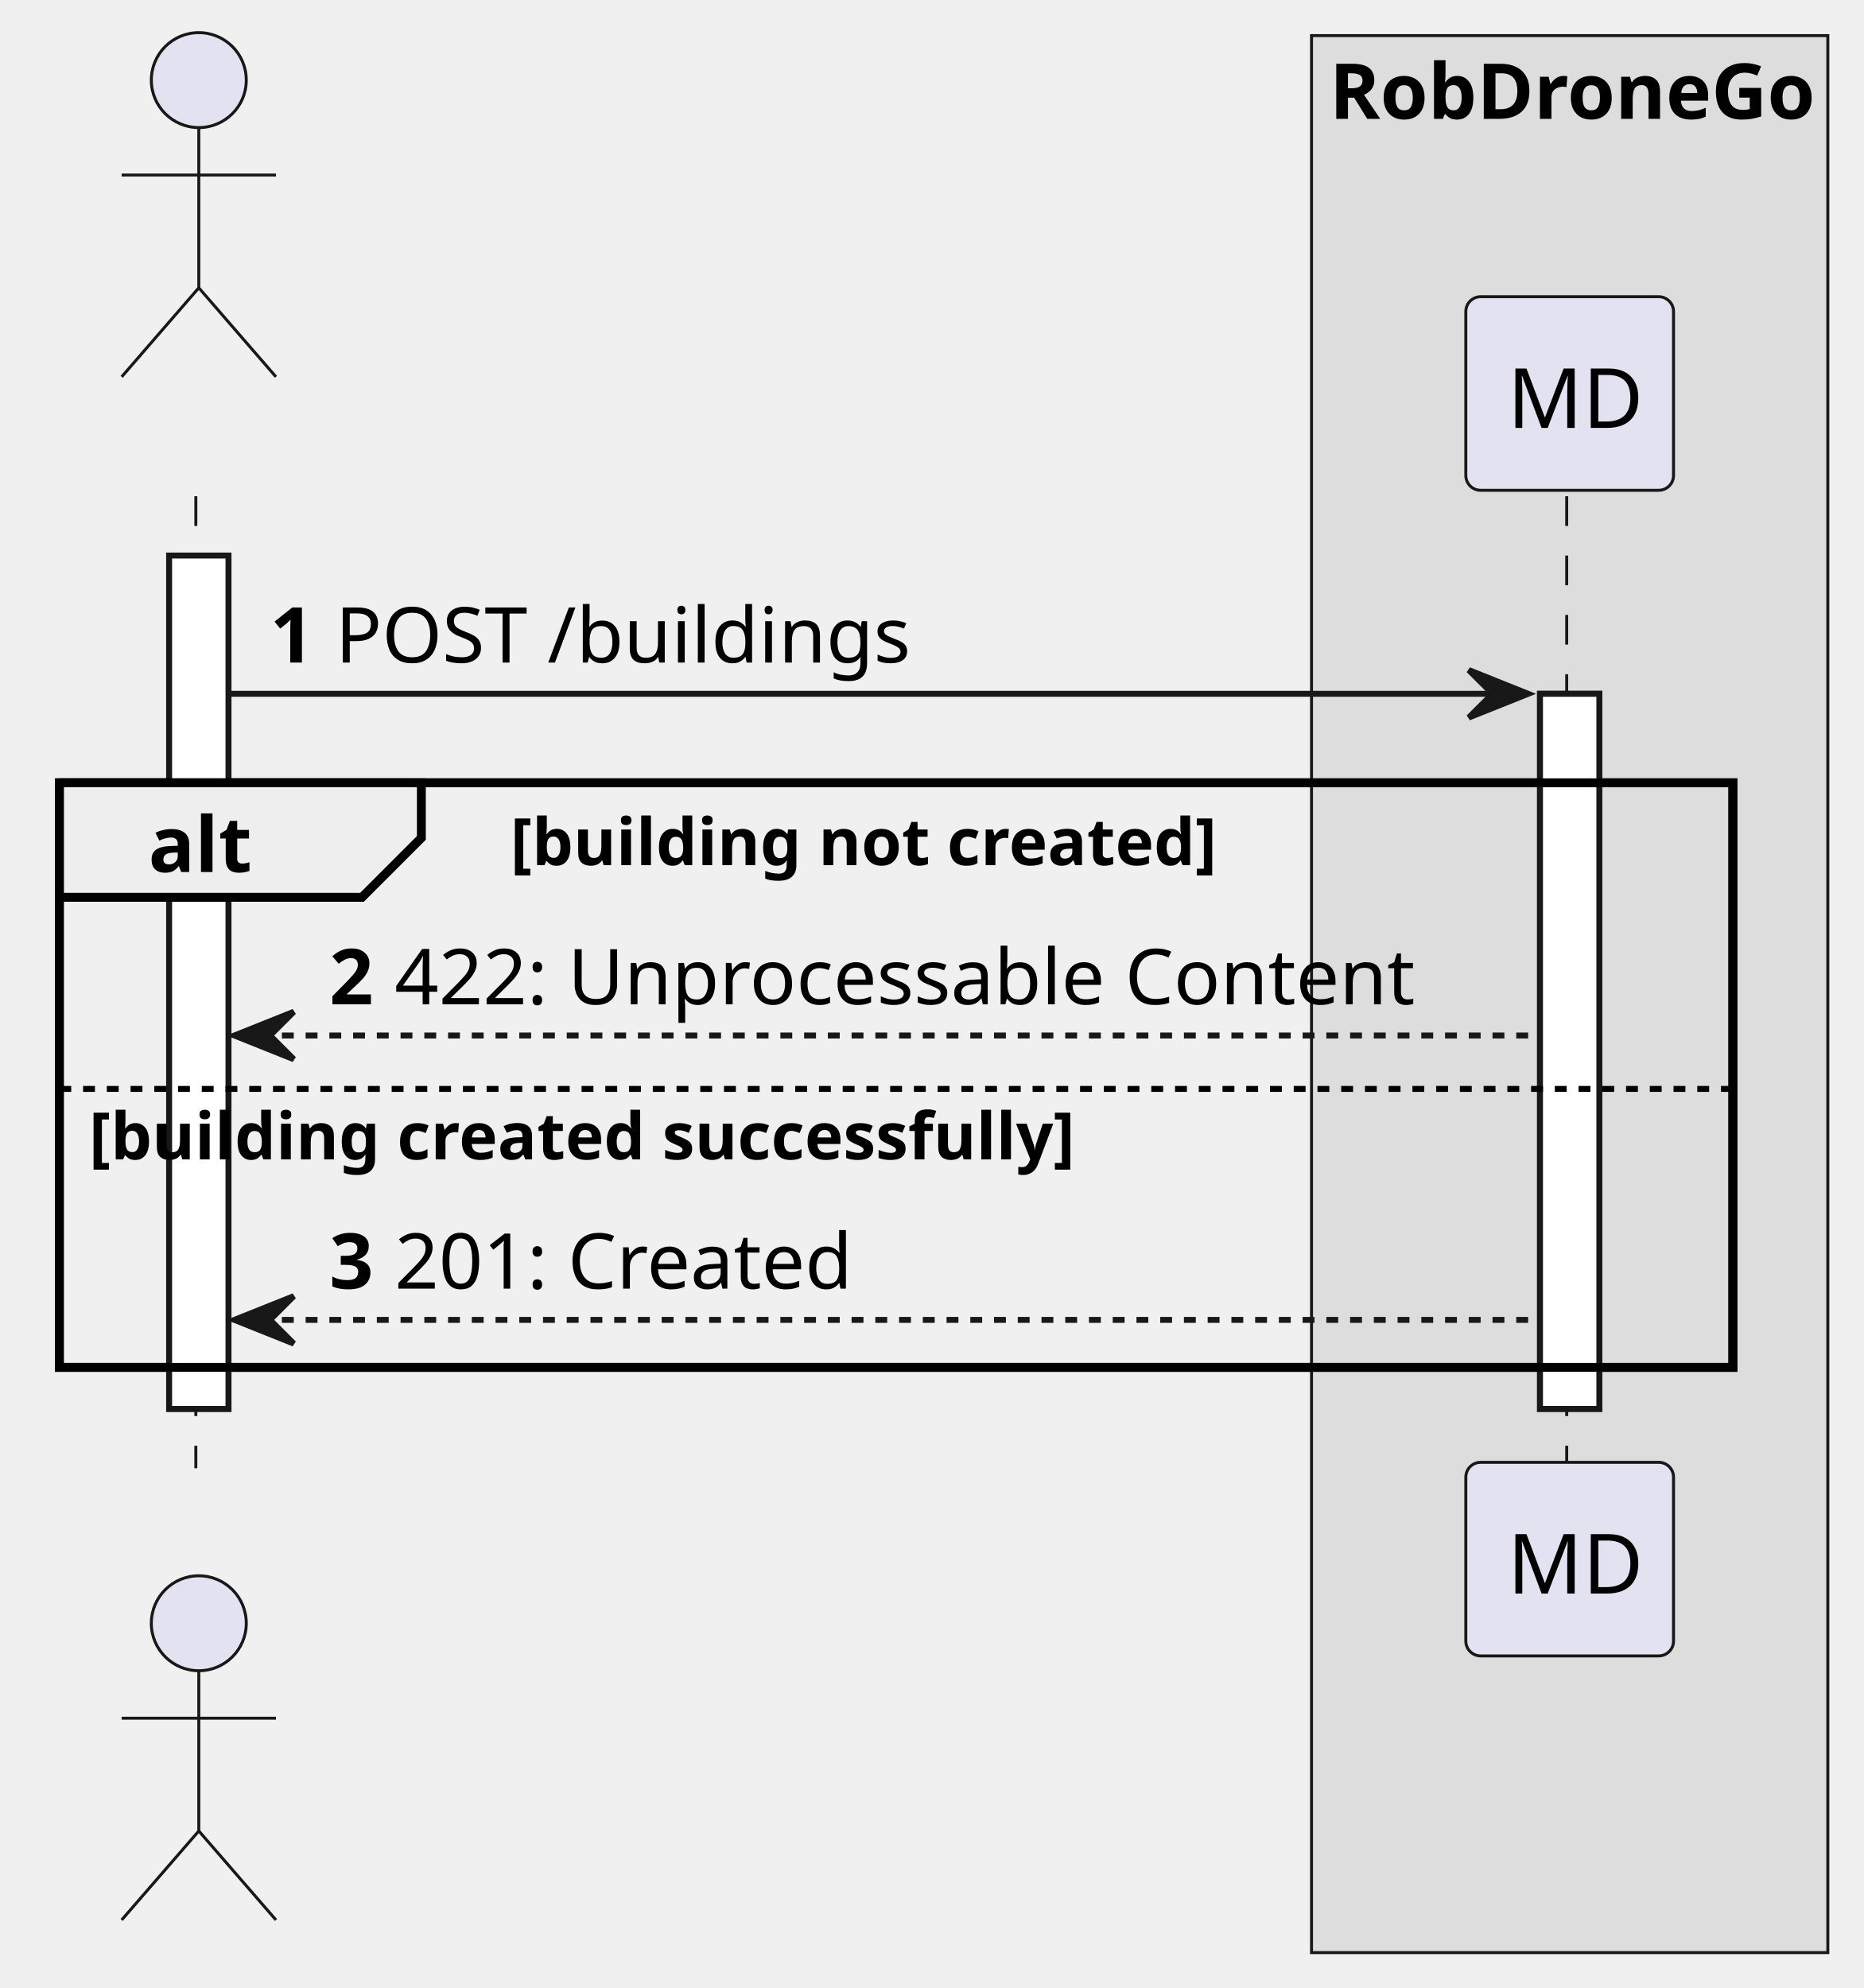
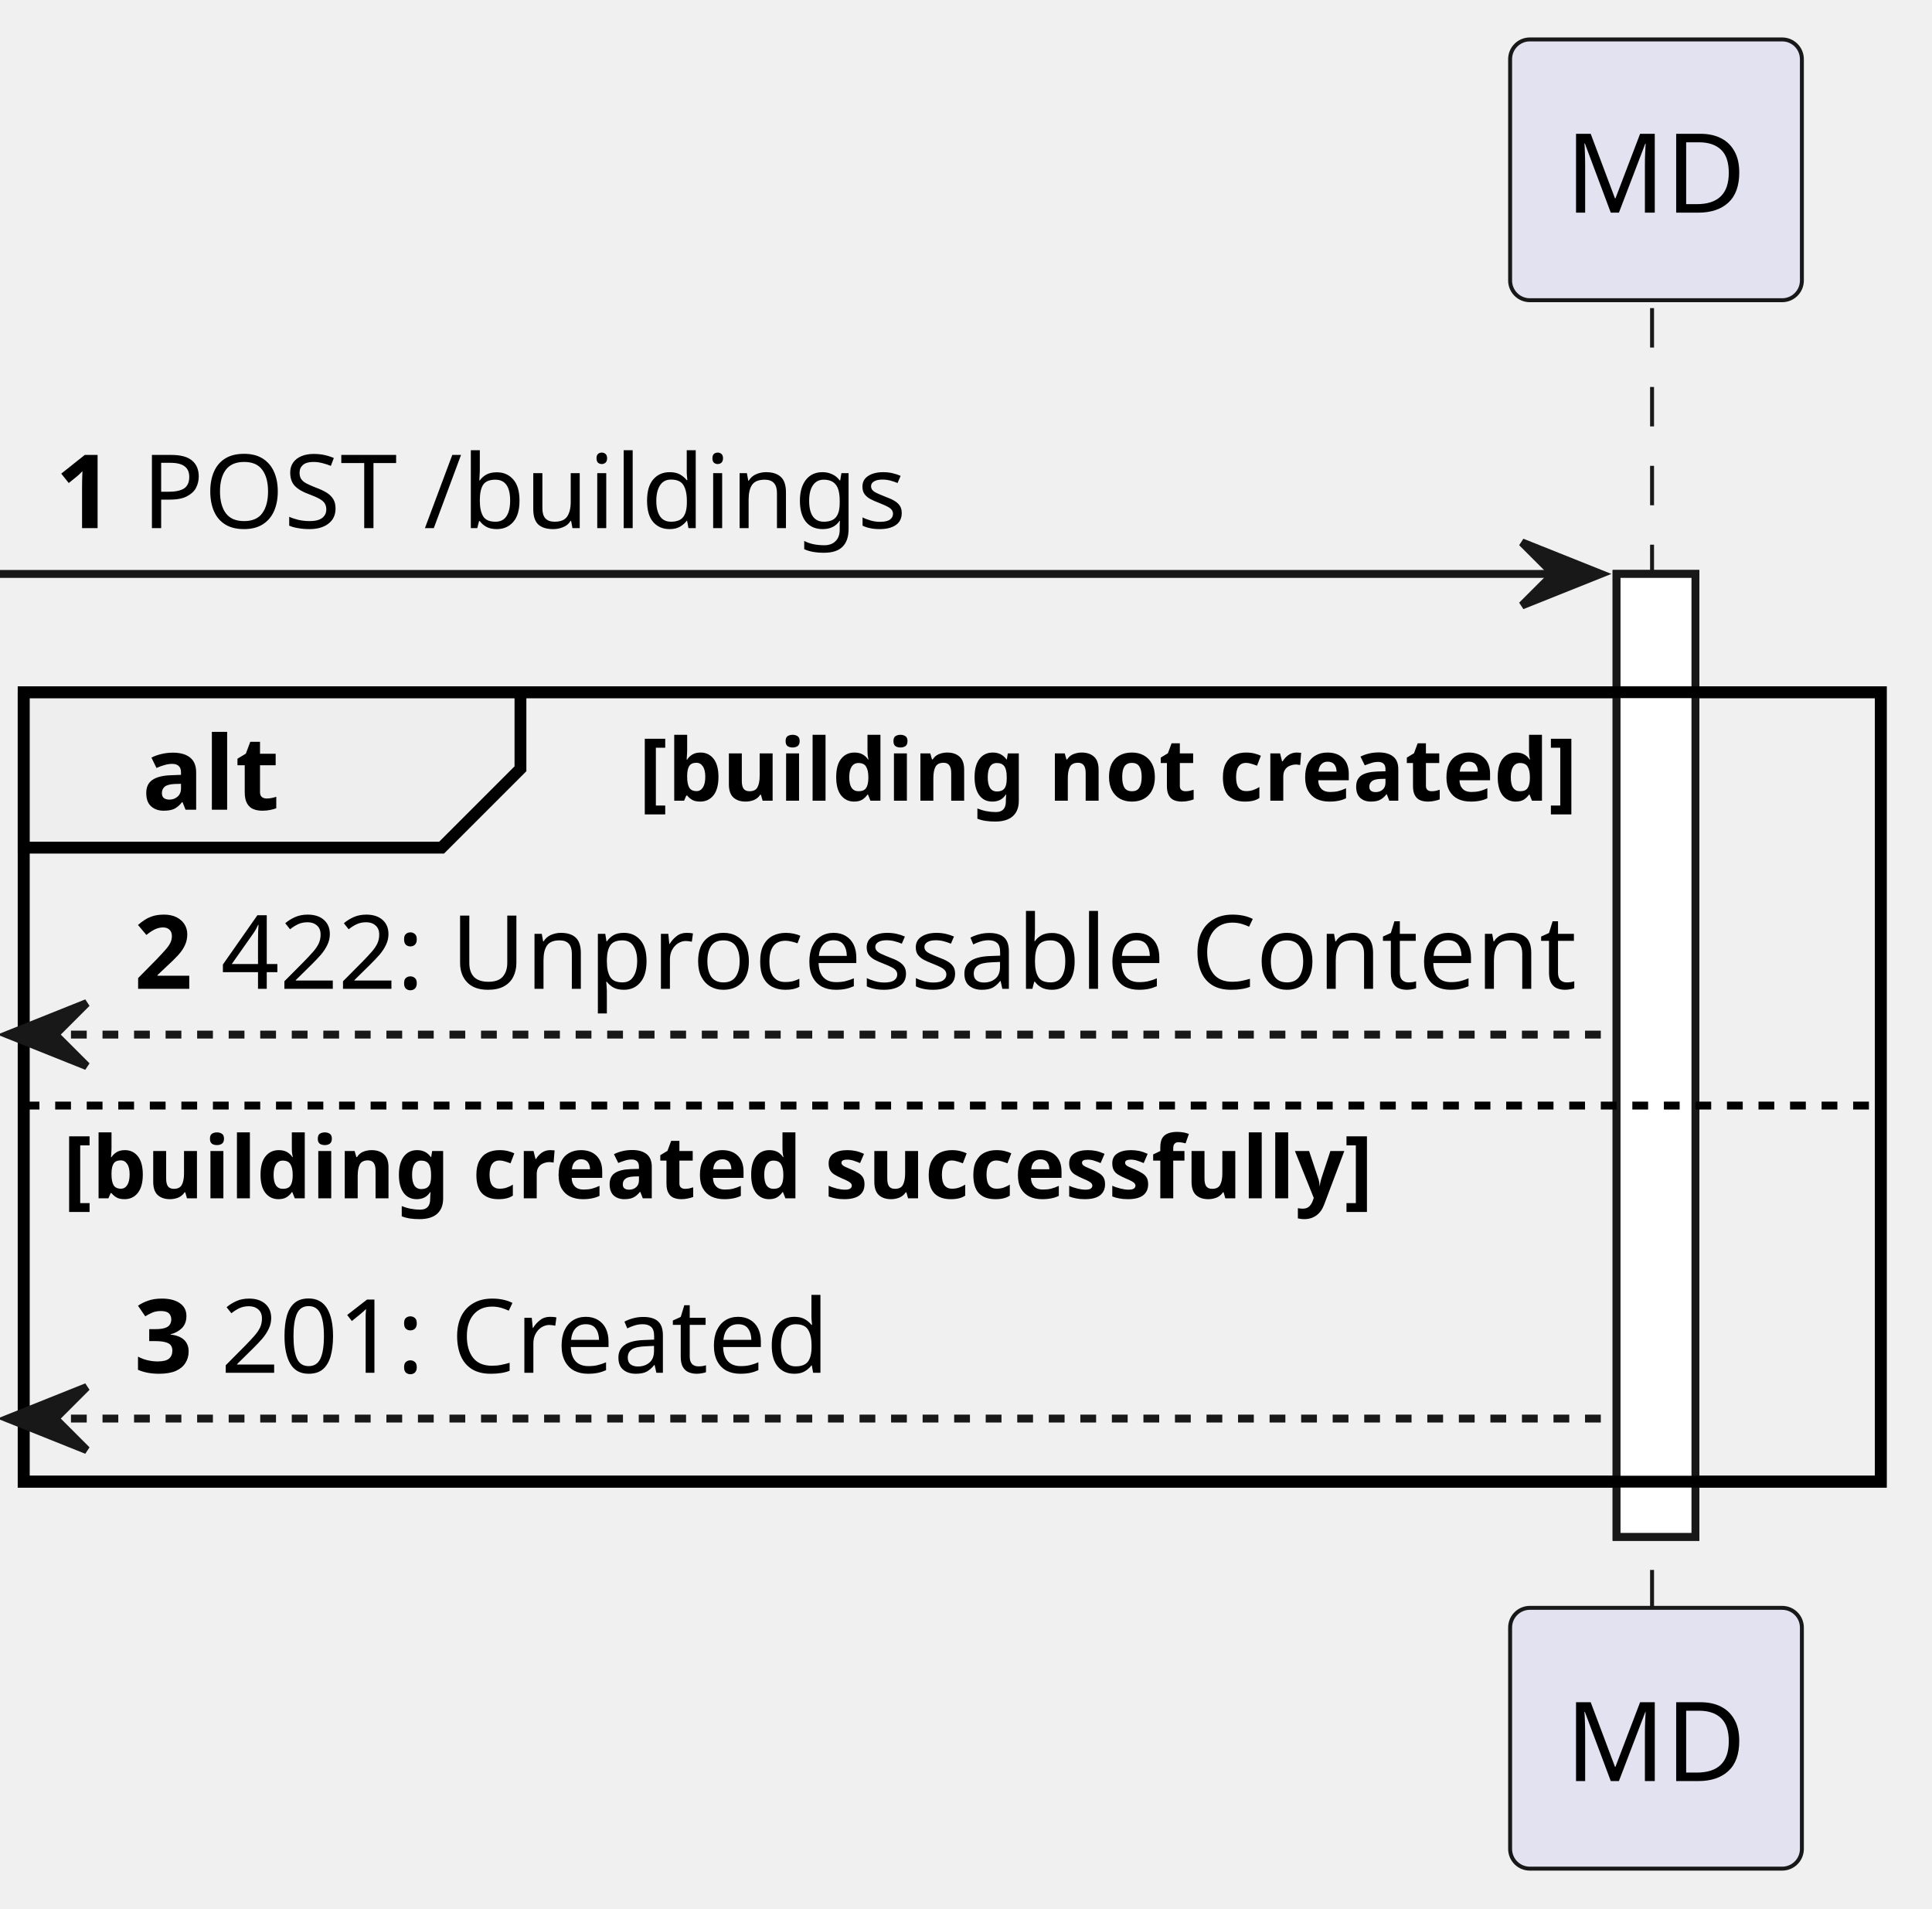
- <svg xmlns="http://www.w3.org/2000/svg" contentStyleType="text/css" height="335px" preserveAspectRatio="none" style="width:314px;height:335px;background:#FFFFFF;" version="1.1" viewBox="0 0 314 335" width="314px" zoomAndPan="magnify">
+ <svg xmlns="http://www.w3.org/2000/svg" contentStyleType="text/css" height="242px" preserveAspectRatio="none" style="width:245px;height:242px;background:#FFFFFF;" version="1.1" viewBox="0 0 245 242" width="245px" zoomAndPan="magnify">
  <defs />
  <g>
-     <rect fill="#DDDDDD" height="323.037" style="stroke:#181818;stroke-width:0.5;" width="87" x="221" y="6" />
-     <text fill="#000000" font-family="sans-serif" font-size="13" font-weight="bold" lengthAdjust="spacing" textLength="81" x="224" y="20.028">RobDroneGo</text>
-     <rect fill="#FFFFFF" height="143.795" style="stroke:#181818;stroke-width:1.0;" width="10" x="28.5" y="93.621" />
-     <rect fill="#FFFFFF" height="120.504" style="stroke:#181818;stroke-width:1.0;" width="10" x="259.5" y="116.912" />
-     <rect fill="none" height="98.504" style="stroke:#000000;stroke-width:1.5;" width="282" x="10" y="131.912" />
-     <line style="stroke:#181818;stroke-width:0.5;stroke-dasharray:5.0,5.0;" x1="33" x2="33" y1="83.621" y2="247.416" />
-     <line style="stroke:#181818;stroke-width:0.5;stroke-dasharray:5.0,5.0;" x1="264" x2="264" y1="83.621" y2="247.416" />
-     <text fill="#000000" font-family="sans-serif" font-size="14" lengthAdjust="spacing" textLength="4" x="28.5" y="80.107"> </text>
-     <ellipse cx="33.5" cy="13.5" fill="#E2E2F0" rx="8" ry="8" style="stroke:#181818;stroke-width:0.5;" />
-     <path d="M33.5,21.5 L33.5,48.5 M20.5,29.5 L46.5,29.5 M33.5,48.5 L20.5,63.5 M33.5,48.5 L46.5,63.5 " fill="none" style="stroke:#181818;stroke-width:0.5;" />
-     <text fill="#000000" font-family="sans-serif" font-size="14" lengthAdjust="spacing" textLength="4" x="28.5" y="261.523"> </text>
-     <ellipse cx="33.5" cy="273.537" fill="#E2E2F0" rx="8" ry="8" style="stroke:#181818;stroke-width:0.5;" />
-     <path d="M33.5,281.537 L33.5,308.537 M20.5,289.537 L46.5,289.537 M33.5,308.537 L20.5,323.537 M33.5,308.537 L46.5,323.537 " fill="none" style="stroke:#181818;stroke-width:0.5;" />
-     <rect fill="#E2E2F0" height="32.621" rx="2.5" ry="2.5" style="stroke:#181818;stroke-width:0.5;" width="35" x="247" y="50" />
-     <text fill="#000000" font-family="sans-serif" font-size="14" lengthAdjust="spacing" textLength="21" x="254" y="72.107">MD</text>
-     <rect fill="#E2E2F0" height="32.621" rx="2.5" ry="2.5" style="stroke:#181818;stroke-width:0.5;" width="35" x="247" y="246.416" />
-     <text fill="#000000" font-family="sans-serif" font-size="14" lengthAdjust="spacing" textLength="21" x="254" y="268.523">MD</text>
-     <rect fill="#FFFFFF" height="143.795" style="stroke:#181818;stroke-width:1.0;" width="10" x="28.5" y="93.621" />
-     <rect fill="#FFFFFF" height="120.504" style="stroke:#181818;stroke-width:1.0;" width="10" x="259.5" y="116.912" />
-     <polygon fill="#181818" points="247.5,112.912,257.5,116.912,247.5,120.912,251.5,116.912" style="stroke:#181818;stroke-width:1.0;" />
-     <line style="stroke:#181818;stroke-width:1.0;" x1="38.5" x2="253.5" y1="116.912" y2="116.912" />
-     <text fill="#000000" font-family="sans-serif" font-size="13" font-weight="bold" lengthAdjust="spacing" textLength="7" x="45.5" y="111.649">1</text>
-     <text fill="#000000" font-family="sans-serif" font-size="13" lengthAdjust="spacing" textLength="94" x="56.5" y="111.649">POST /buildings</text>
-     <path d="M10,131.912 L71,131.912 L71,141.203 L61,151.203 L10,151.203 L10,131.912 " fill="#EEEEEE" style="stroke:#000000;stroke-width:1.5;" />
-     <rect fill="none" height="98.504" style="stroke:#000000;stroke-width:1.5;" width="282" x="10" y="131.912" />
-     <text fill="#000000" font-family="sans-serif" font-size="13" font-weight="bold" lengthAdjust="spacing" textLength="16" x="25" y="146.94">alt</text>
-     <text fill="#000000" font-family="sans-serif" font-size="11" font-weight="bold" lengthAdjust="spacing" textLength="118" x="86" y="145.782">[building not created]</text>
-     <polygon fill="#181818" points="49.5,170.494,39.5,174.494,49.5,178.494,45.5,174.494" style="stroke:#181818;stroke-width:1.0;" />
-     <line style="stroke:#181818;stroke-width:1.0;stroke-dasharray:2.0,2.0;" x1="43.5" x2="258.5" y1="174.494" y2="174.494" />
-     <text fill="#000000" font-family="sans-serif" font-size="13" font-weight="bold" lengthAdjust="spacing" textLength="7" x="55.5" y="169.231">2</text>
-     <text fill="#000000" font-family="sans-serif" font-size="13" lengthAdjust="spacing" textLength="164" x="66.5" y="169.231">422: Unprocessable Content</text>
-     <line style="stroke:#000000;stroke-width:1.0;stroke-dasharray:2.0,2.0;" x1="10" x2="292" y1="183.494" y2="183.494" />
-     <text fill="#000000" font-family="sans-serif" font-size="11" font-weight="bold" lengthAdjust="spacing" textLength="170" x="15" y="195.364">[building created successfully]</text>
-     <polygon fill="#181818" points="49.5,218.416,39.5,222.416,49.5,226.416,45.5,222.416" style="stroke:#181818;stroke-width:1.0;" />
-     <line style="stroke:#181818;stroke-width:1.0;stroke-dasharray:2.0,2.0;" x1="43.5" x2="258.5" y1="222.416" y2="222.416" />
-     <text fill="#000000" font-family="sans-serif" font-size="13" font-weight="bold" lengthAdjust="spacing" textLength="7" x="55.5" y="217.153">3</text>
-     <text fill="#000000" font-family="sans-serif" font-size="13" lengthAdjust="spacing" textLength="74" x="66.5" y="217.153">201: Created</text>
+     <rect fill="#FFFFFF" height="122.1" style="stroke:#181818;stroke-width:1.0;" width="10" x="205" y="72.774" />
+     <rect fill="none" height="100.1" style="stroke:#000000;stroke-width:1.5;" width="235.5" x="3" y="87.774" />
+     <line style="stroke:#181818;stroke-width:0.5;stroke-dasharray:5.0,5.0;" x1="209.5" x2="209.5" y1="39.068" y2="204.874" />
+     <rect fill="#E2E2F0" height="33.068" rx="2.5" ry="2.5" style="stroke:#181818;stroke-width:0.5;" width="37" x="191.5" y="5" />
+     <text fill="#000000" font-family="sans-serif" font-size="14" lengthAdjust="spacing" textLength="23" x="198.5" y="26.966">MD</text>
+     <rect fill="#E2E2F0" height="33.068" rx="2.5" ry="2.5" style="stroke:#181818;stroke-width:0.5;" width="37" x="191.5" y="203.874" />
+     <text fill="#000000" font-family="sans-serif" font-size="14" lengthAdjust="spacing" textLength="23" x="198.5" y="225.84">MD</text>
+     <rect fill="#FFFFFF" height="122.1" style="stroke:#181818;stroke-width:1.0;" width="10" x="205" y="72.774" />
+     <polygon fill="#181818" points="193,68.774,203,72.774,193,76.774,197,72.774" style="stroke:#181818;stroke-width:1.0;" />
+     <line style="stroke:#181818;stroke-width:1.0;" x1="0" x2="199" y1="72.774" y2="72.774" />
+     <text fill="#000000" font-family="sans-serif" font-size="13" font-weight="bold" lengthAdjust="spacing" textLength="7" x="7" y="66.965">1</text>
+     <text fill="#000000" font-family="sans-serif" font-size="13" lengthAdjust="spacing" textLength="95" x="18" y="66.965">POST /buildings</text>
+     <path d="M3,87.774 L66,87.774 L66,97.48 L56,107.48 L3,107.48 L3,87.774 " fill="#EEEEEE" style="stroke:#000000;stroke-width:1.5;" />
+     <rect fill="none" height="100.1" style="stroke:#000000;stroke-width:1.5;" width="235.5" x="3" y="87.774" />
+     <text fill="#000000" font-family="sans-serif" font-size="13" font-weight="bold" lengthAdjust="spacing" textLength="18" x="18" y="102.671">alt</text>
+     <text fill="#000000" font-family="sans-serif" font-size="11" font-weight="bold" lengthAdjust="spacing" textLength="121" x="81" y="101.533">[building not created]</text>
+     <polygon fill="#181818" points="11,127.186,1,131.186,11,135.186,7,131.186" style="stroke:#181818;stroke-width:1.0;" />
+     <line style="stroke:#181818;stroke-width:1.0;stroke-dasharray:2.0,2.0;" x1="5" x2="204" y1="131.186" y2="131.186" />
+     <text fill="#000000" font-family="sans-serif" font-size="13" font-weight="bold" lengthAdjust="spacing" textLength="7" x="17" y="125.377">2</text>
+     <text fill="#000000" font-family="sans-serif" font-size="13" lengthAdjust="spacing" textLength="168" x="28" y="125.377">422: Unprocessable Content</text>
+     <line style="stroke:#000000;stroke-width:1.0;stroke-dasharray:2.0,2.0;" x1="3" x2="238.5" y1="140.186" y2="140.186" />
+     <text fill="#000000" font-family="sans-serif" font-size="11" font-weight="bold" lengthAdjust="spacing" textLength="166" x="8" y="151.945">[building created successfully]</text>
+     <polygon fill="#181818" points="11,175.874,1,179.874,11,183.874,7,179.874" style="stroke:#181818;stroke-width:1.0;" />
+     <line style="stroke:#181818;stroke-width:1.0;stroke-dasharray:2.0,2.0;" x1="5" x2="204" y1="179.874" y2="179.874" />
+     <text fill="#000000" font-family="sans-serif" font-size="13" font-weight="bold" lengthAdjust="spacing" textLength="7" x="17" y="174.065">3</text>
+     <text fill="#000000" font-family="sans-serif" font-size="13" lengthAdjust="spacing" textLength="74" x="28" y="174.065">201: Created</text>
  </g>
</svg>
